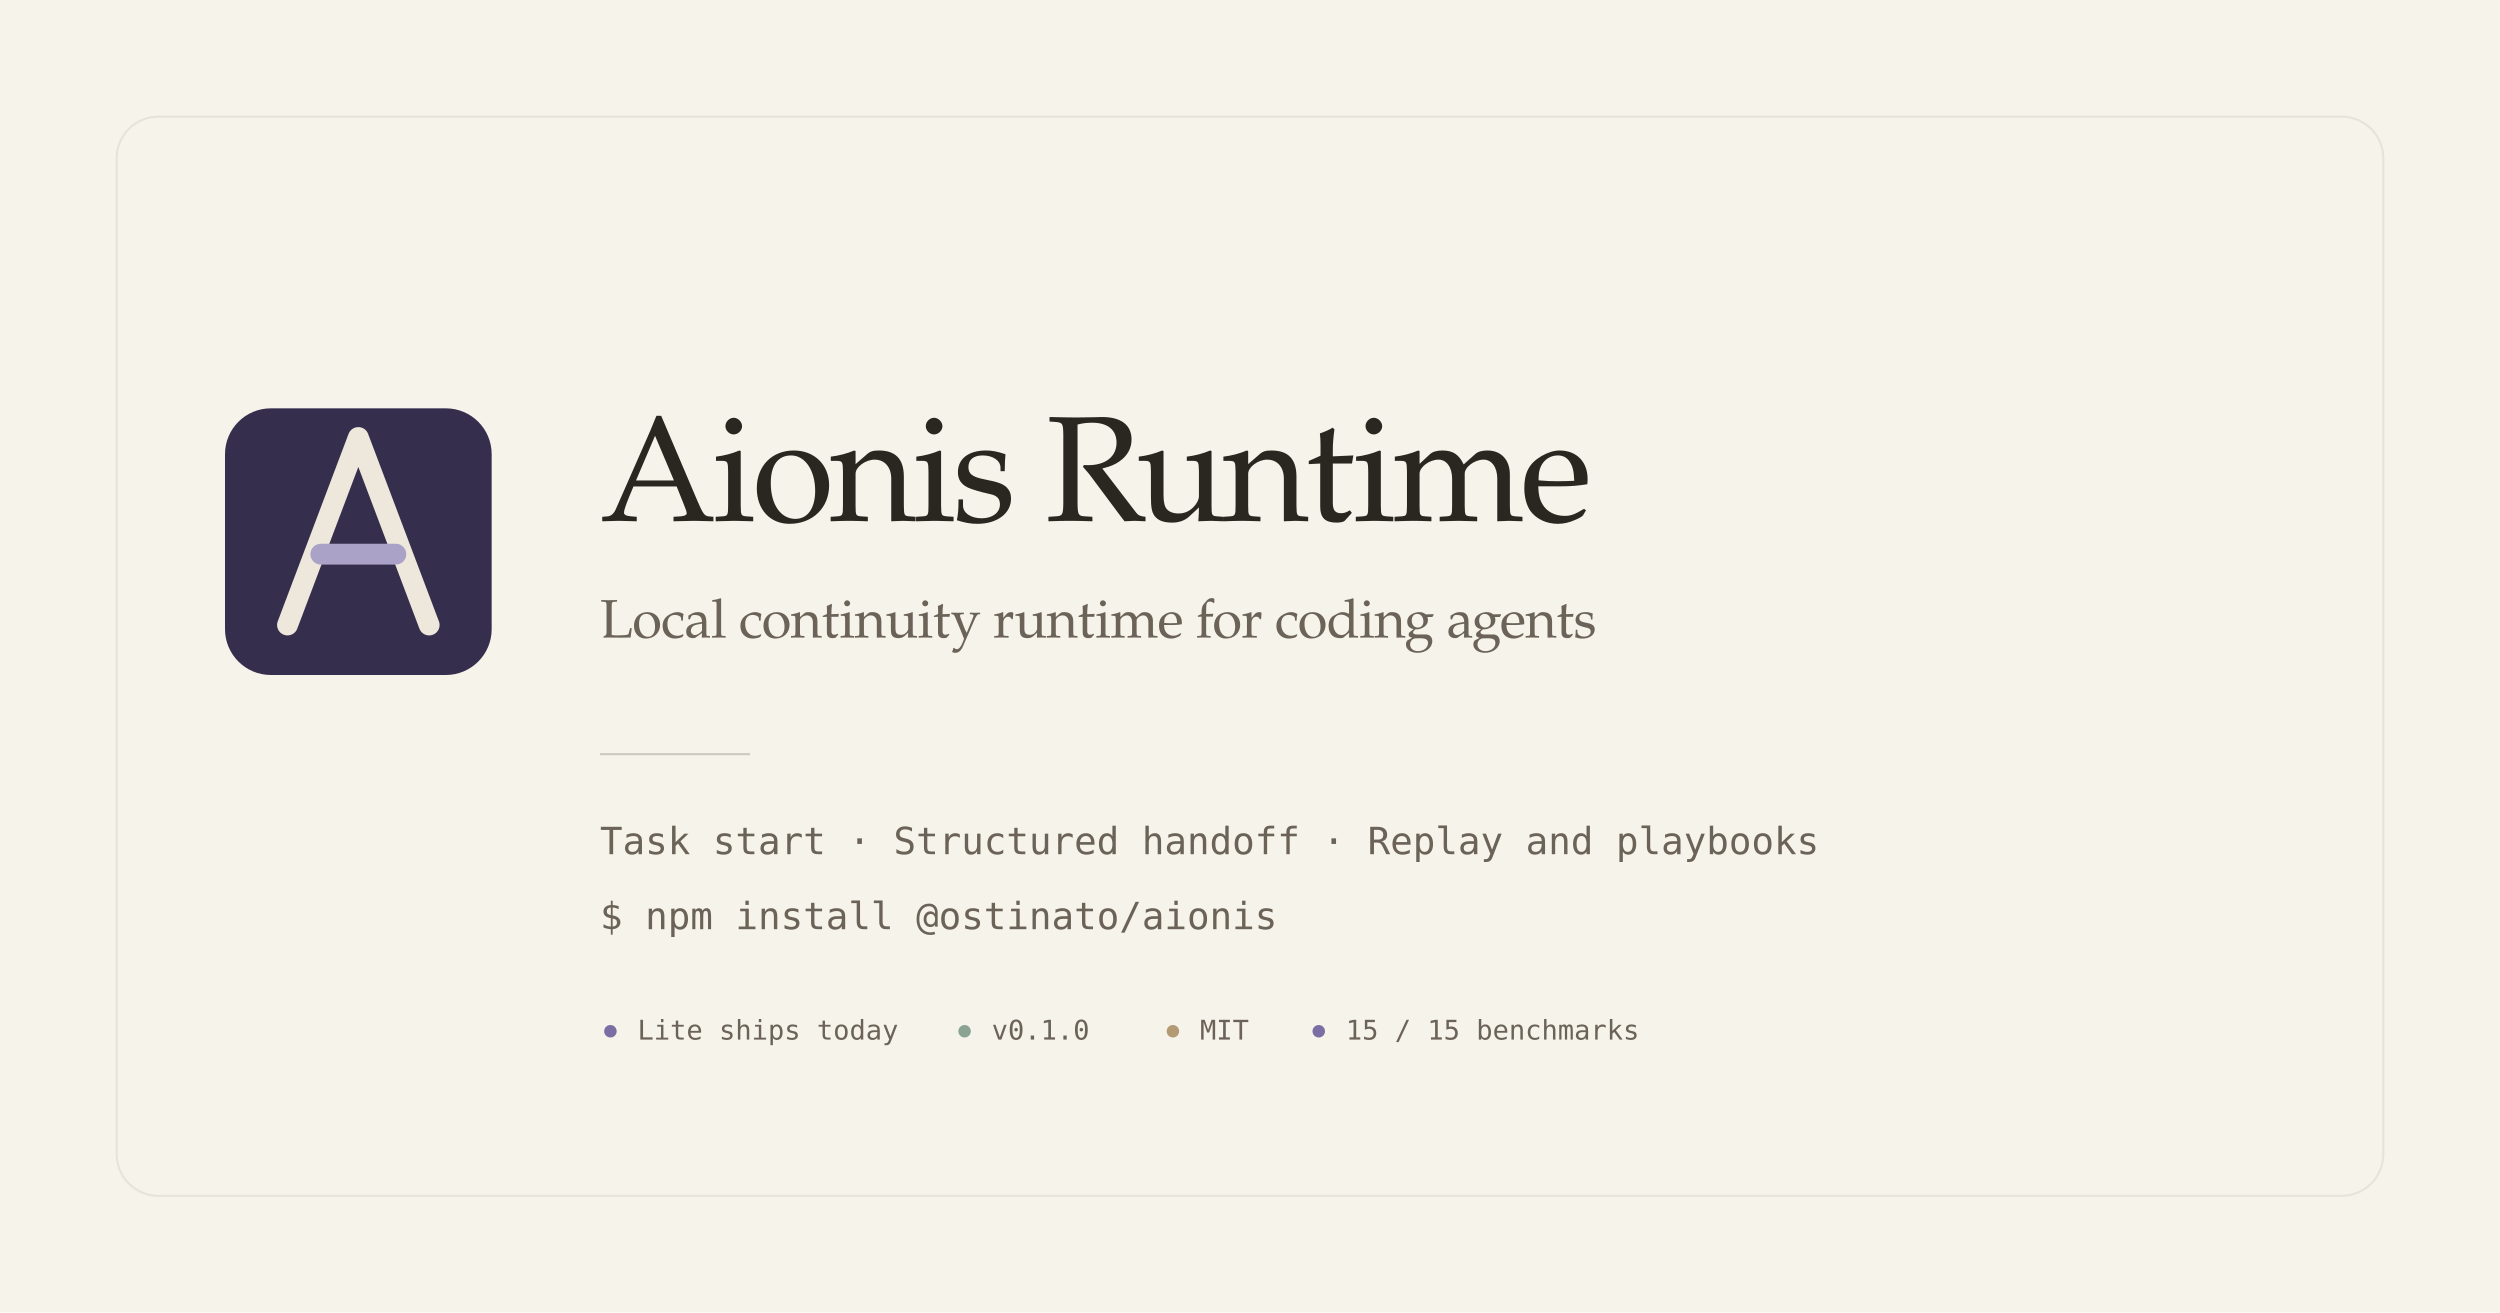
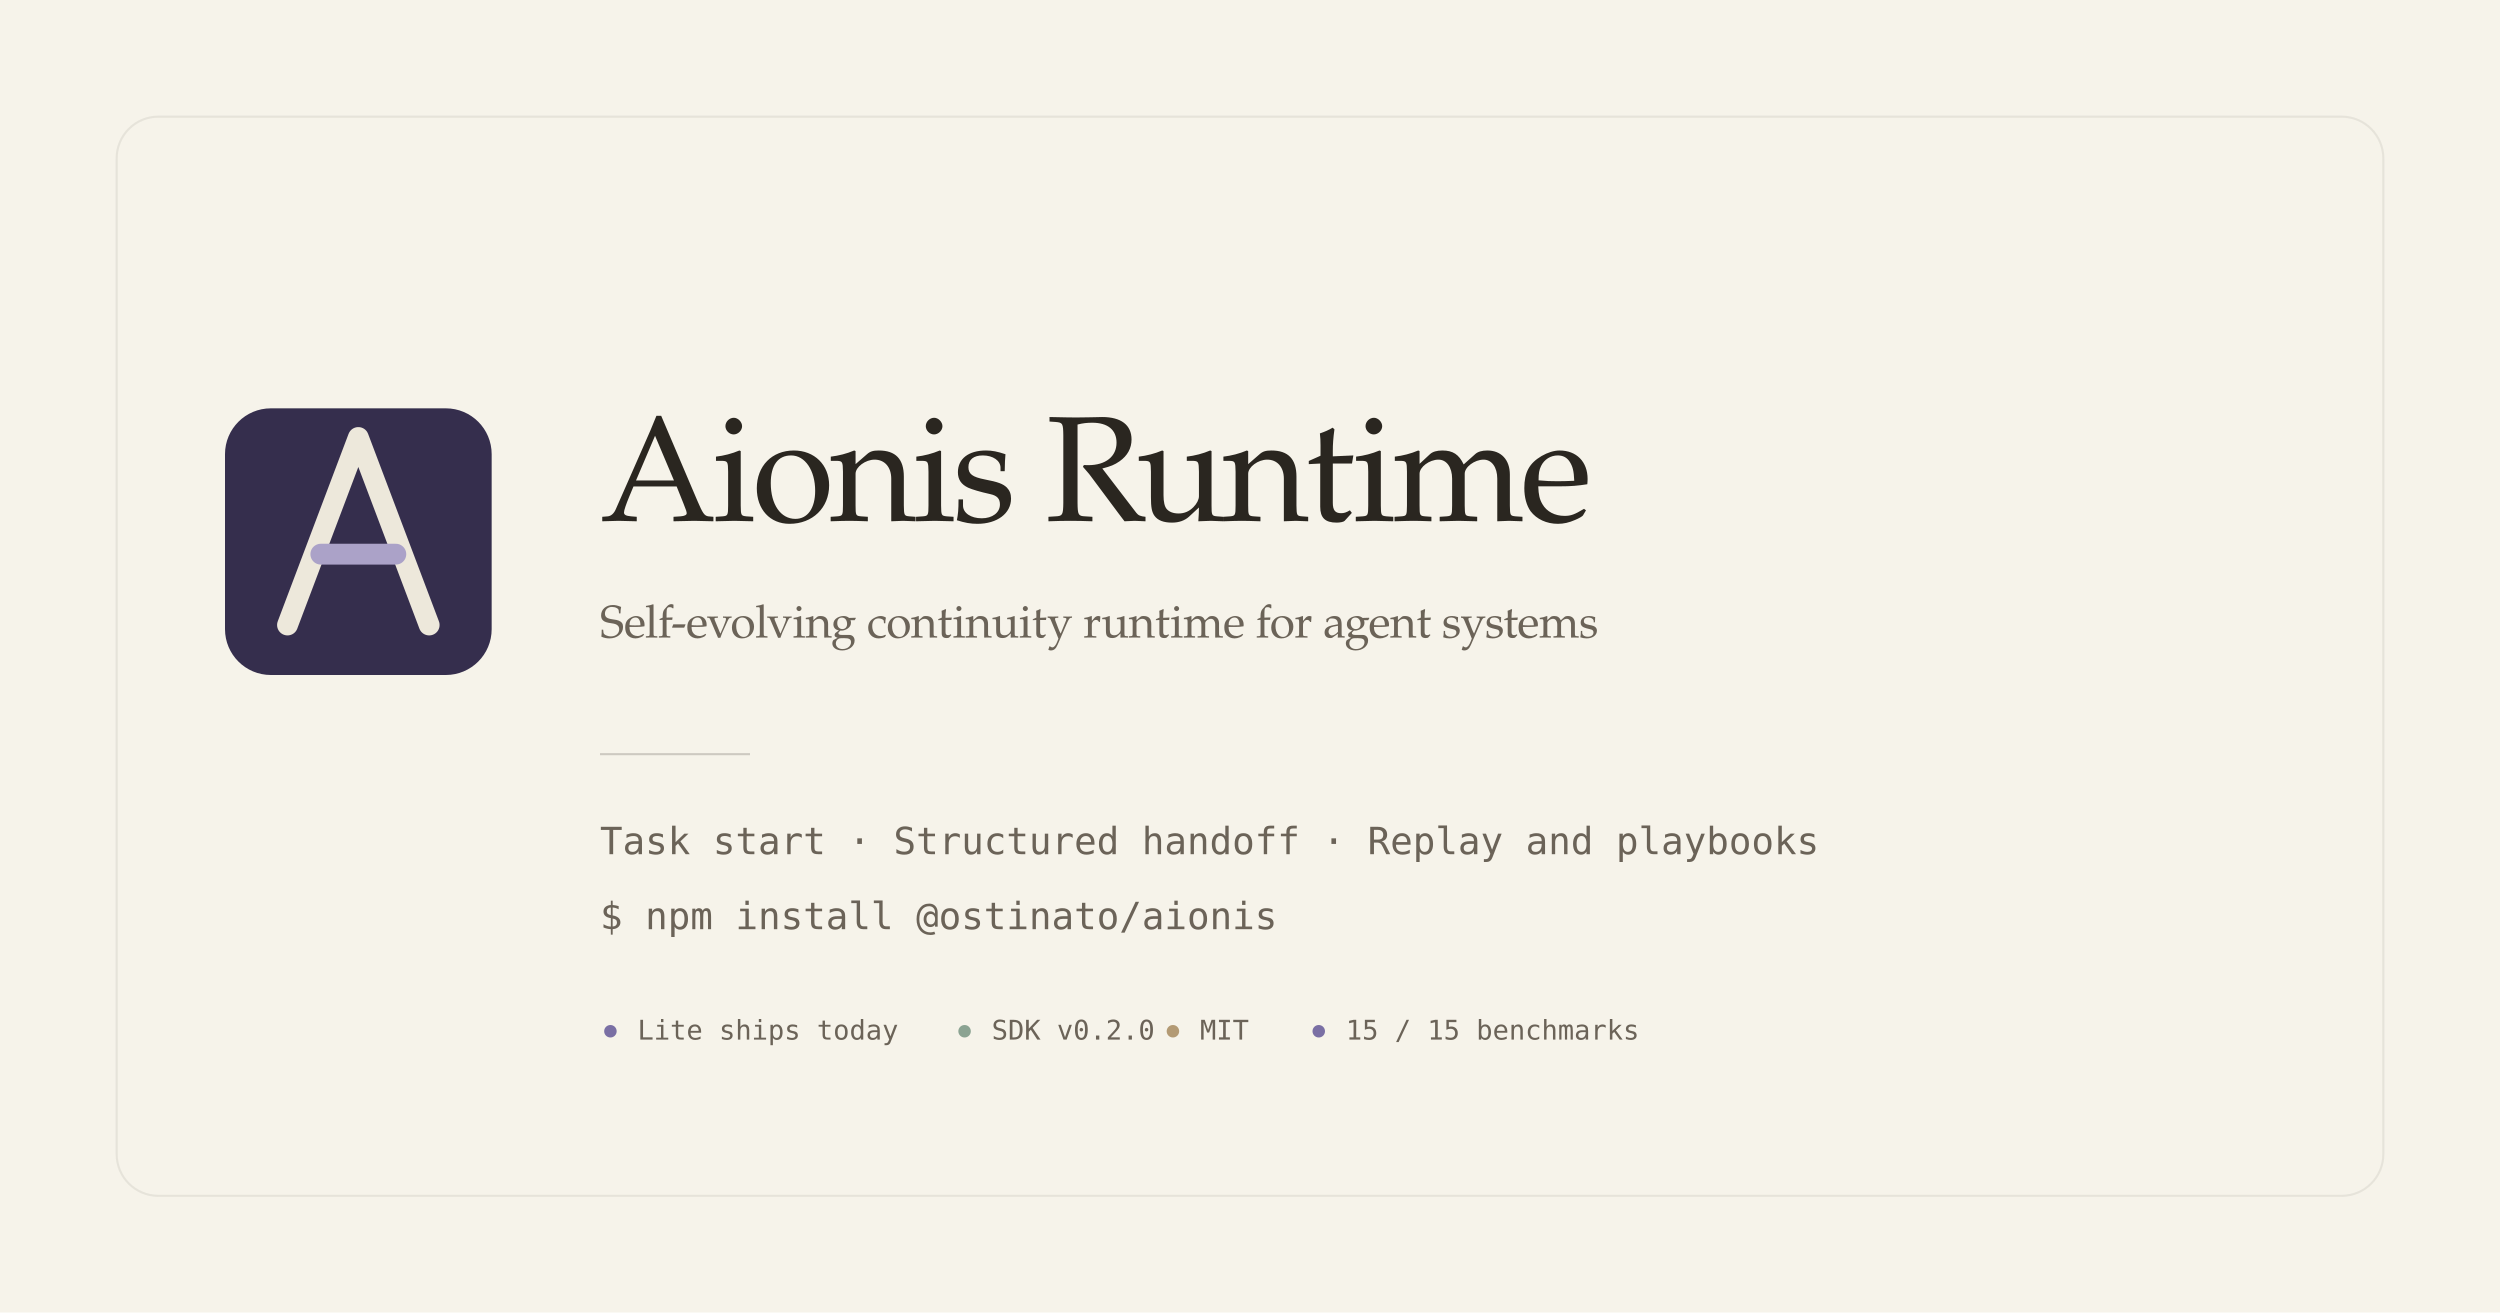
<svg xmlns="http://www.w3.org/2000/svg" viewBox="0 0 1200 630" fill="none">
  <rect width="1200" height="630" fill="#f6f3ea" />
  <rect x="56" y="56" width="1088" height="518" rx="20" fill="none" stroke="#2a2620" stroke-opacity="0.08" />
  <g transform="translate(108 196)">
    <rect width="128" height="128" rx="22" fill="#352e4d" />
    <path d="M30 104L64 14L98 104" stroke="#ede8db" stroke-width="10" stroke-linecap="round" stroke-linejoin="round" />
    <path d="M46 70H82" stroke="#aba2c8" stroke-width="10" stroke-linecap="round" />
    <circle cx="64" cy="14" r="4" fill="#ede8db" />
  </g>
  <g font-family="Newsreader, Iowan Old Style, Palatino Linotype, Georgia, serif">
    <text x="288" y="250" fill="#2a2620" font-size="72" font-weight="500" letter-spacing="-2">Aionis Runtime</text>
-     <text x="288" y="306" fill="#6b6358" font-size="26" font-weight="400" letter-spacing="-0.3">Local continuity runtime for coding agents</text>
+     <text x="288" y="306" fill="#6b6358" font-size="22" font-weight="400" letter-spacing="-0.2">Self-evolving continuity runtime for agent systems</text>
  </g>
  <line x1="288" y1="362" x2="360" y2="362" stroke="#2a2620" stroke-opacity="0.2" stroke-width="1" />
  <g font-family="JetBrains Mono, SFMono-Regular, monospace" fill="#6b6358" font-size="18">
    <text x="288" y="410">Task start · Structured handoff · Replay and playbooks</text>
    <text x="288" y="446">$ npm install @ostinato/aionis</text>
  </g>
  <g transform="translate(288 486)" font-family="JetBrains Mono, SFMono-Regular, monospace" font-size="13" fill="#6b6358">
    <g>
      <circle cx="5" cy="9" r="3" fill="#7a6fa4" />
      <text x="18" y="13">Lite ships today</text>
    </g>
    <g transform="translate(170 0)">
      <circle cx="5" cy="9" r="3" fill="#8ba392" />
-       <text x="18" y="13">v0.1.0</text>
+       <text x="18" y="13">SDK v0.2.0</text>
    </g>
    <g transform="translate(270 0)">
      <circle cx="5" cy="9" r="3" fill="#b39a74" />
      <text x="18" y="13">MIT</text>
    </g>
    <g transform="translate(340 0)">
      <circle cx="5" cy="9" r="3" fill="#7a6fa4" />
      <text x="18" y="13">15 / 15 benchmarks</text>
    </g>
  </g>
</svg>
